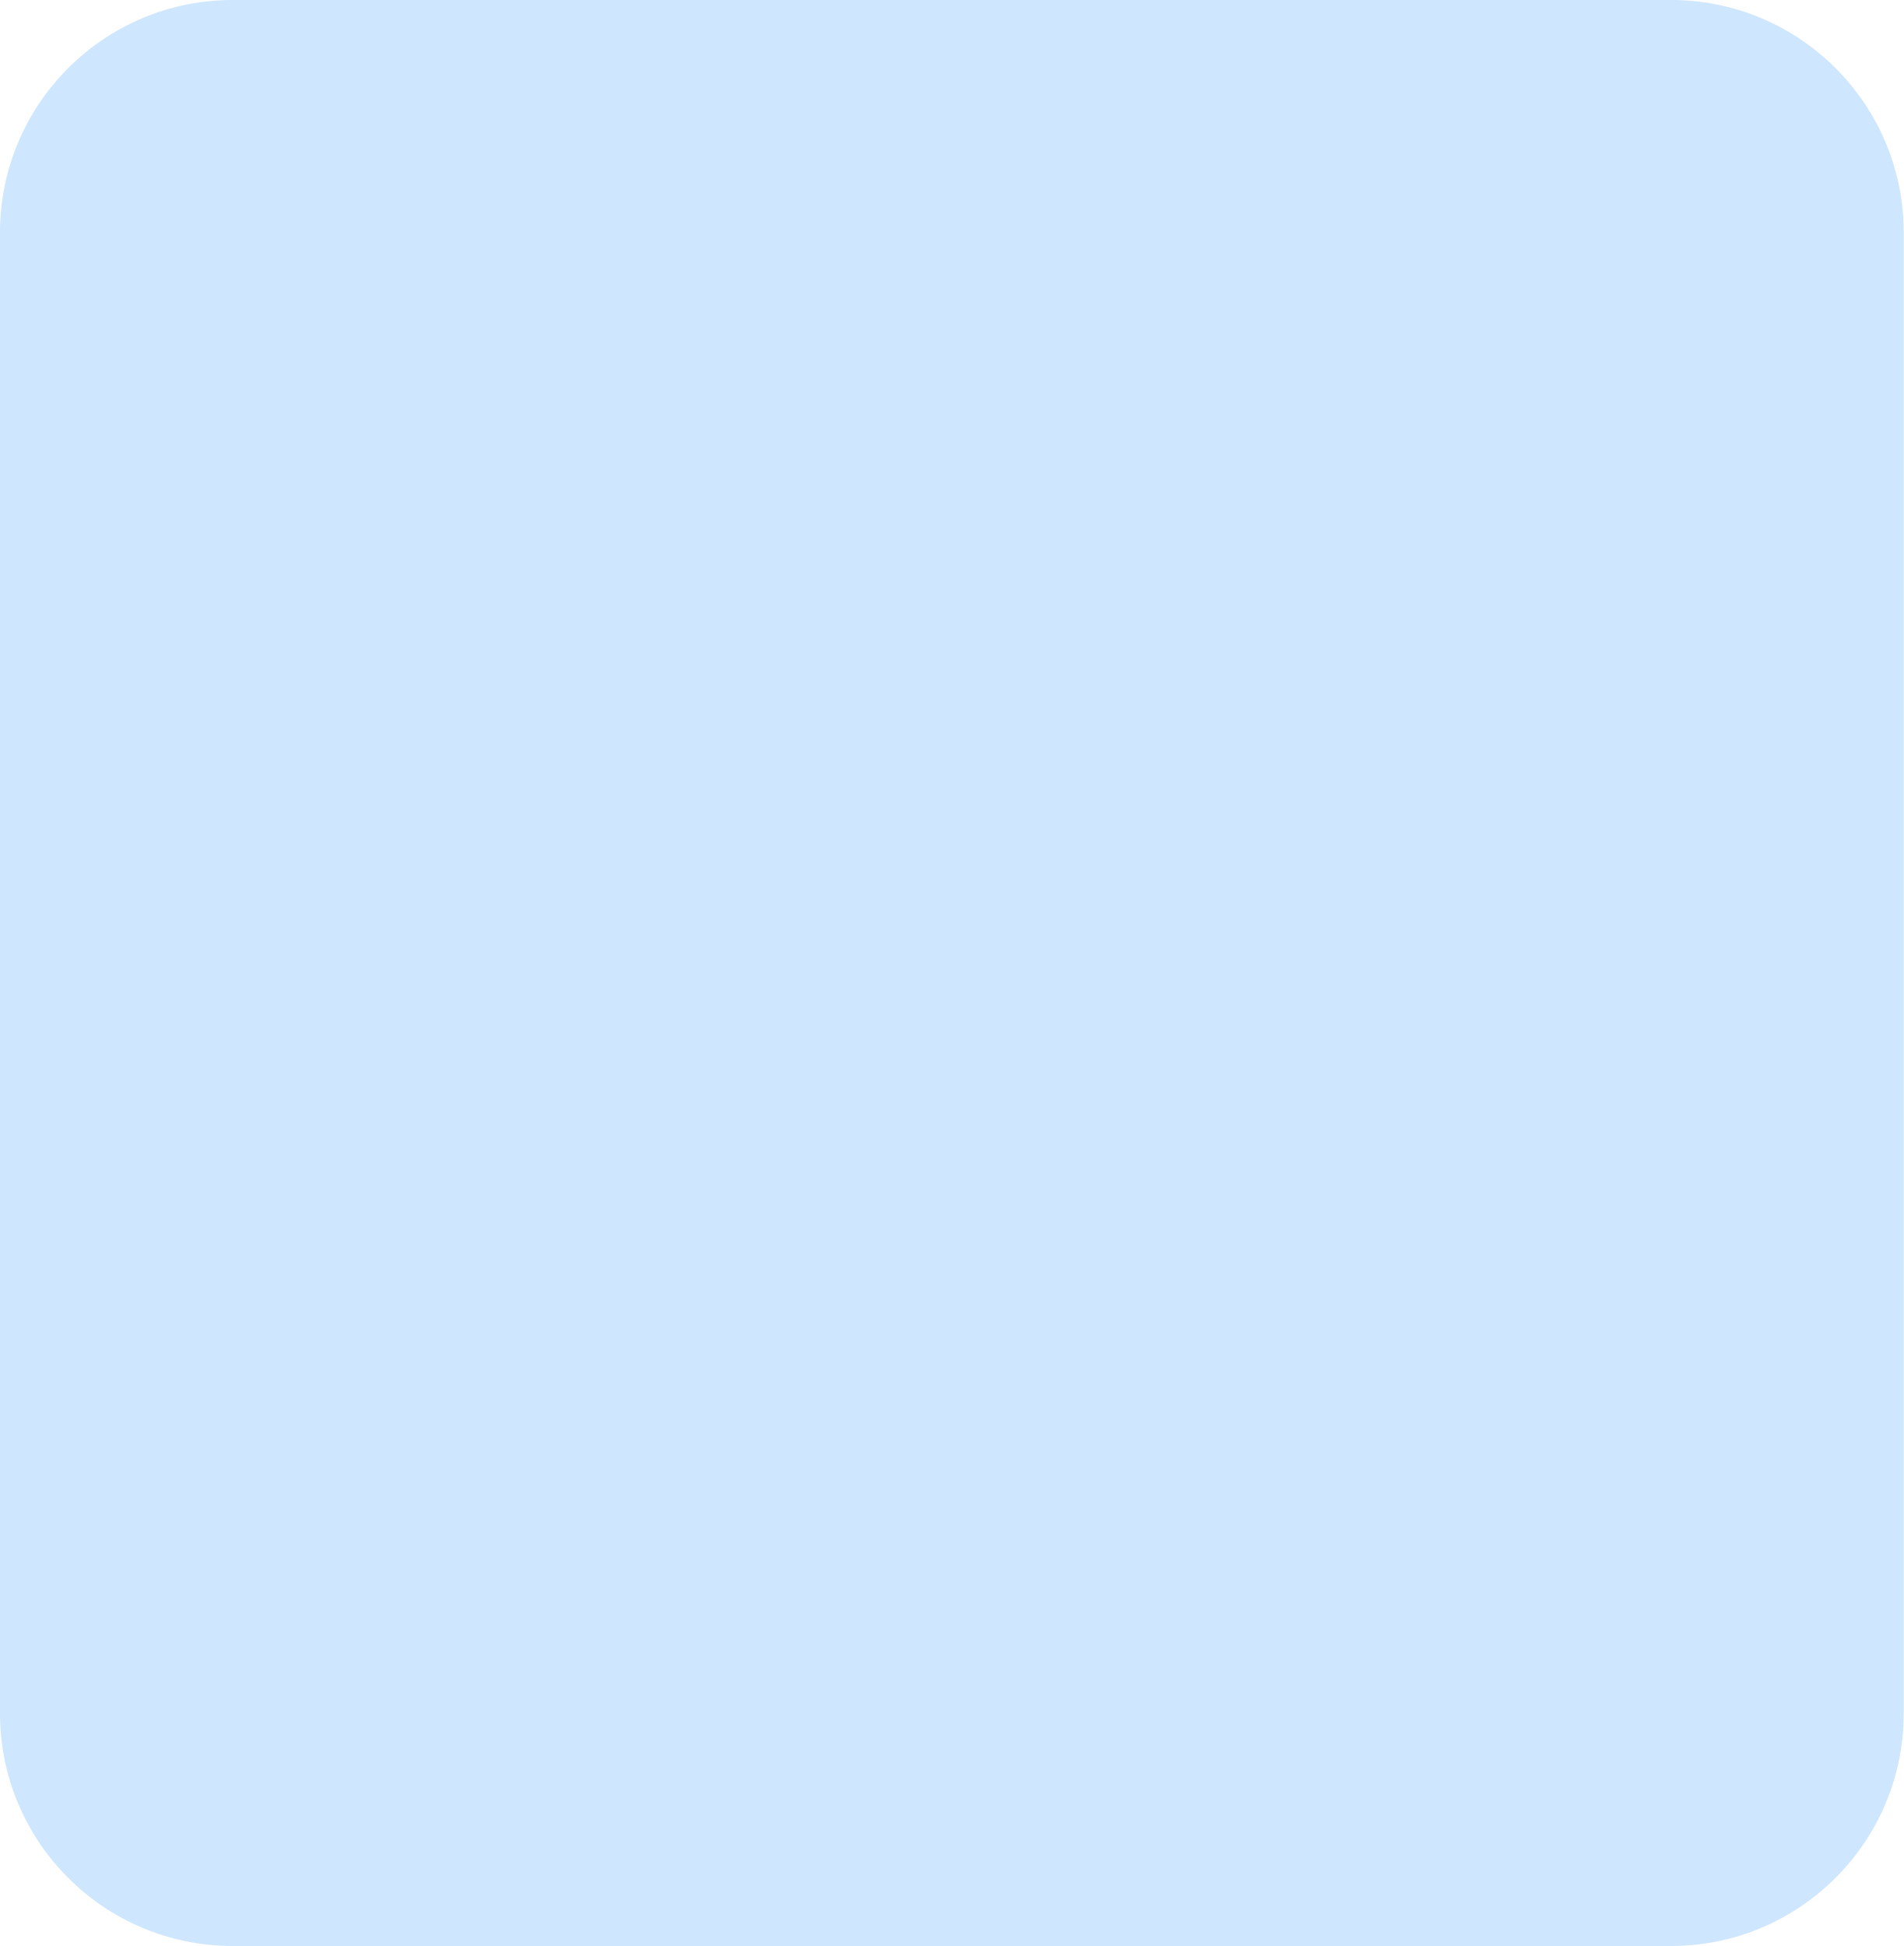
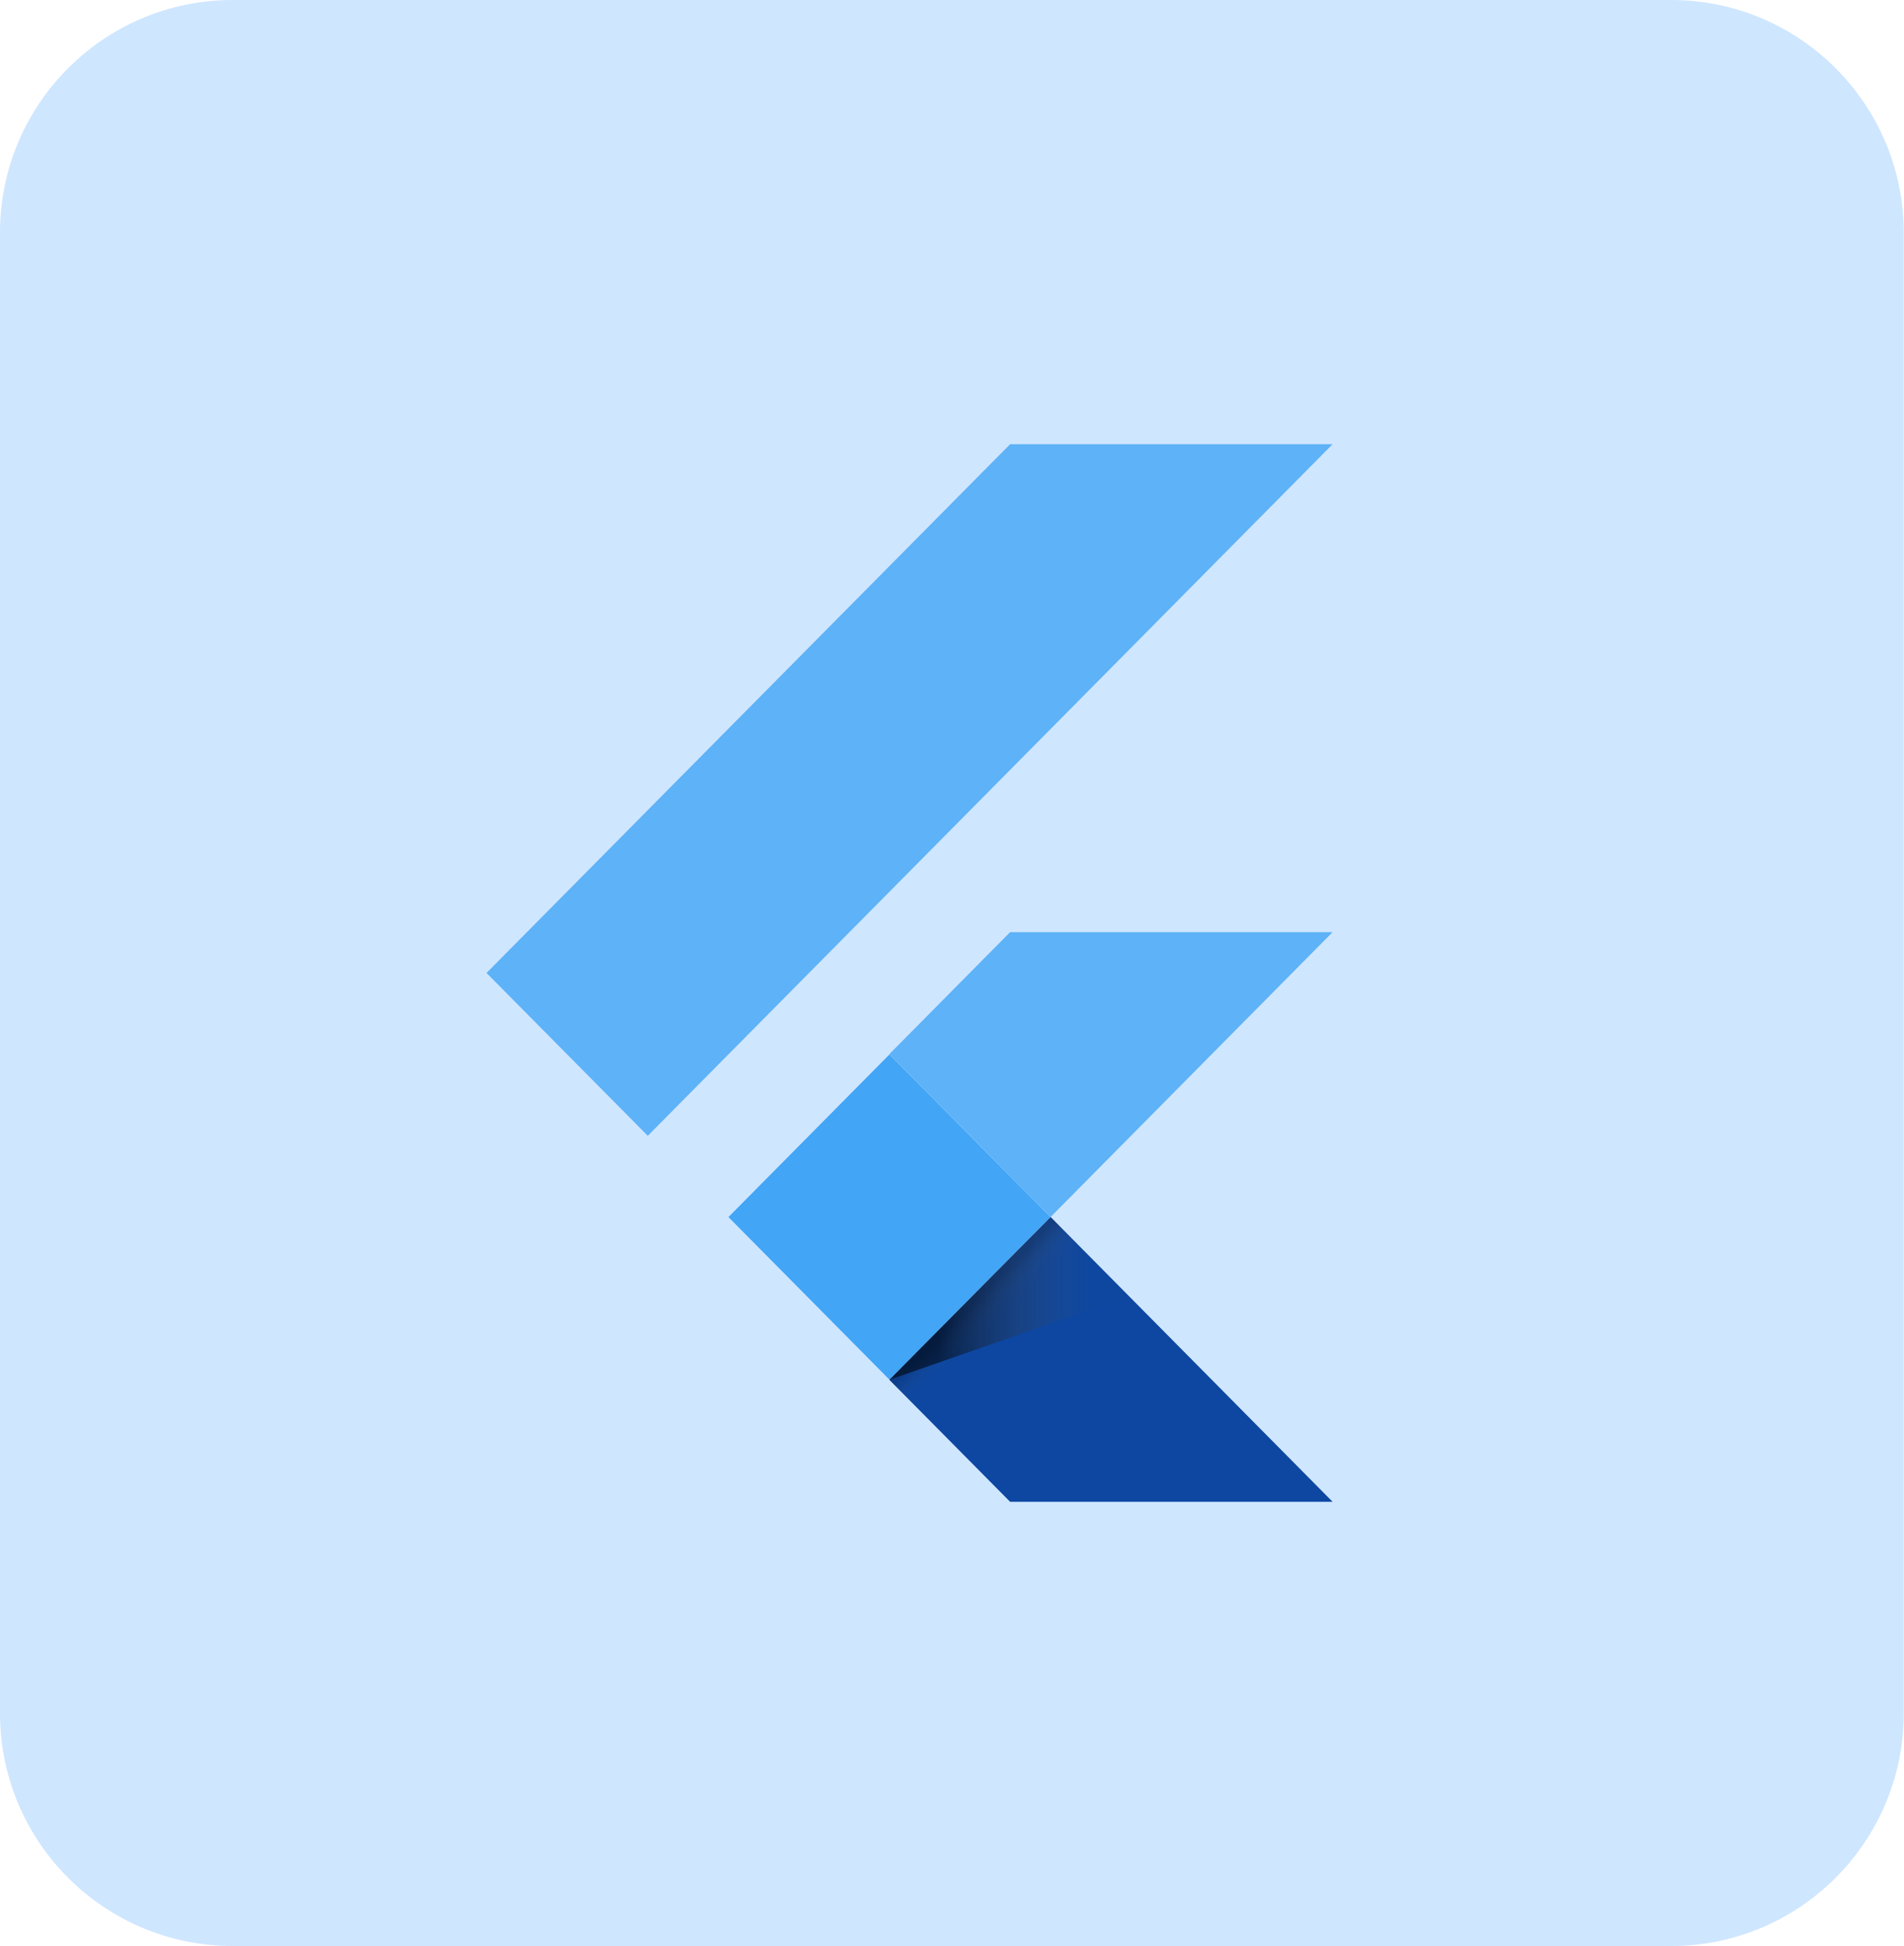
<svg xmlns="http://www.w3.org/2000/svg" width="90" height="92" viewBox="0 0 90 92" fill="none">
  <rect width="90" height="92" rx="11" fill="#CFE6FF" />
-   <rect width="50" height="50" transform="translate(21 21)" fill="#CFE6FF" />
+   <path d="M30.624 53.697L23 45.998L47.754 21H63L30.624 53.697ZM63 44.068H47.754L42.044 49.836L49.667 57.535" fill="#42A5F5" fill-opacity="0.8" />
+   <path d="M42.044 65.233L47.754 71H63L49.667 57.535" fill="#0D47A1" />
+   <path d="M34.438 57.539L42.05 49.85L49.661 57.537L42.05 65.227L34.438 57.539Z" fill="#42A5F5" />
+   <path d="M42.049 65.226L49.661 57.539L50.724 58.612L43.112 66.299L42.049 65.226Z" fill="url(#paint0_linear_103_754)" />
+   <path d="M42.044 65.232L53.355 61.286L49.667 57.533" fill="url(#paint1_linear_103_754)" />
+   <defs>
+     <linearGradient id="paint0_linear_103_754" x1="45.857" y1="61.381" x2="46.93" y2="62.444" gradientUnits="userSpaceOnUse">
+       <stop offset="0.2" stop-opacity="0.15" />
+       <stop offset="0.85" stop-color="#616161" stop-opacity="0.01" />
+     </linearGradient>
+     <linearGradient id="paint1_linear_103_754" x1="42.046" y1="61.383" x2="53.358" y2="61.383" gradientUnits="userSpaceOnUse">
+       <stop offset="0.2" stop-opacity="0.55" />
+       <stop offset="0.85" stop-color="#616161" stop-opacity="0.01" />
+     </linearGradient>
+   </defs>
</svg>
